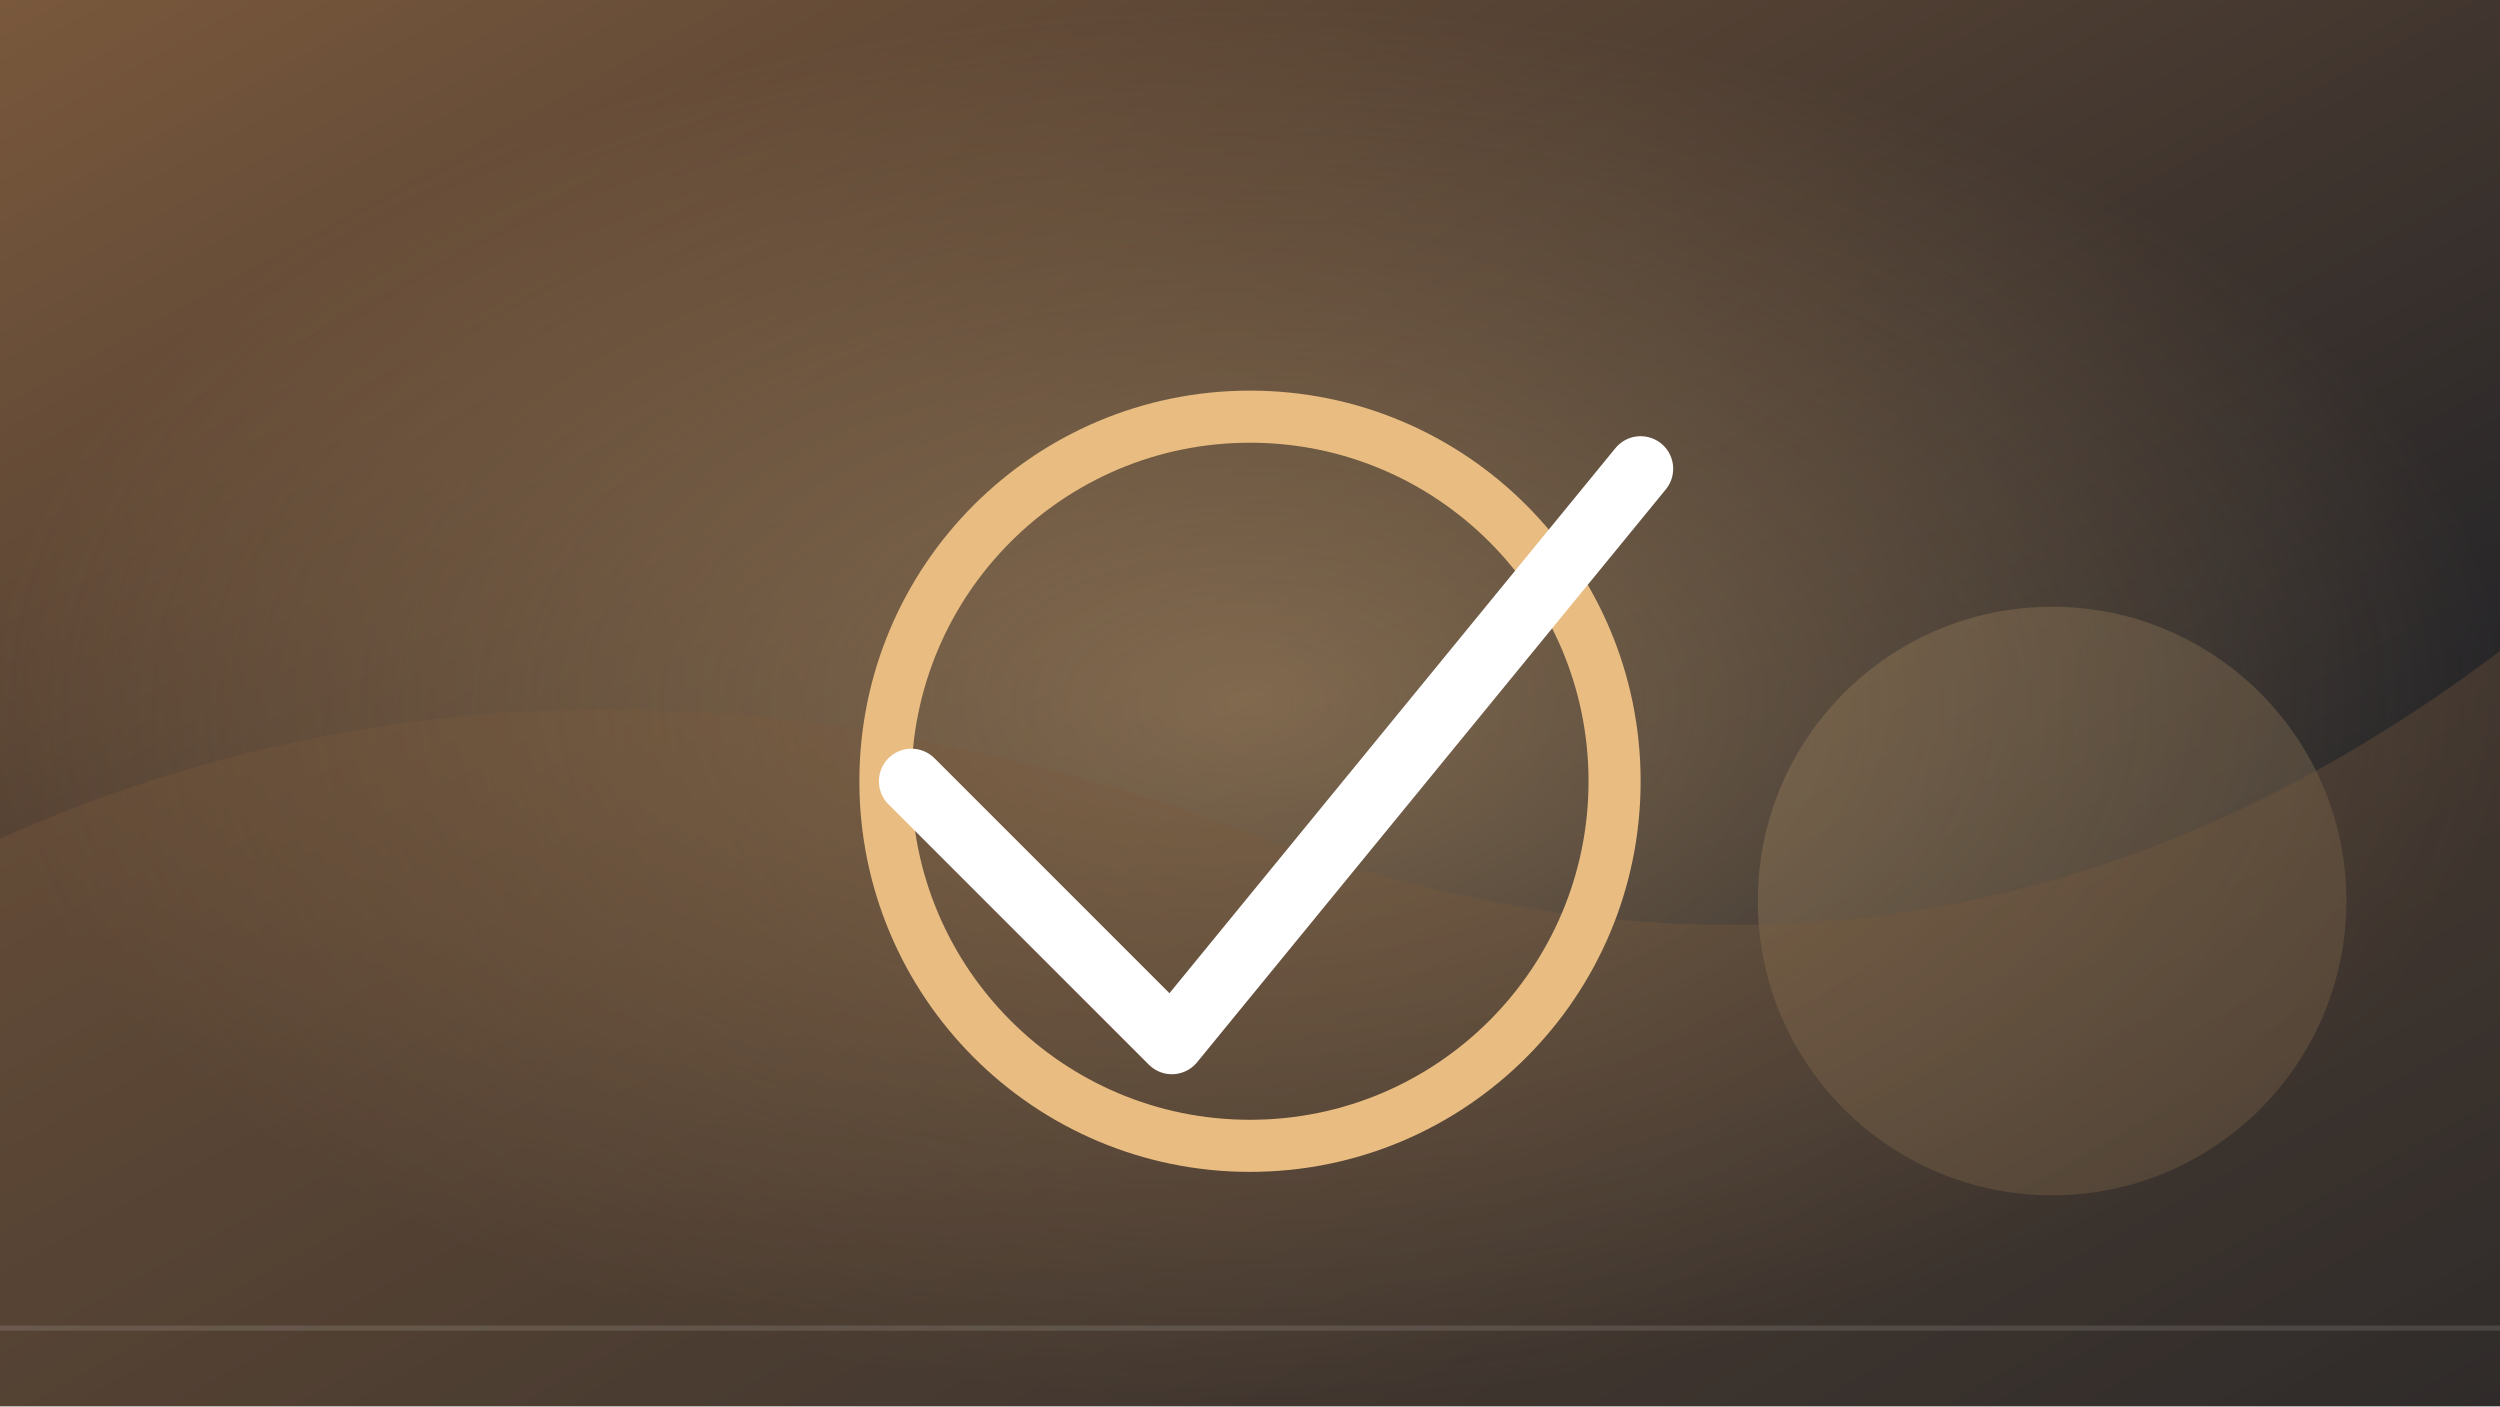
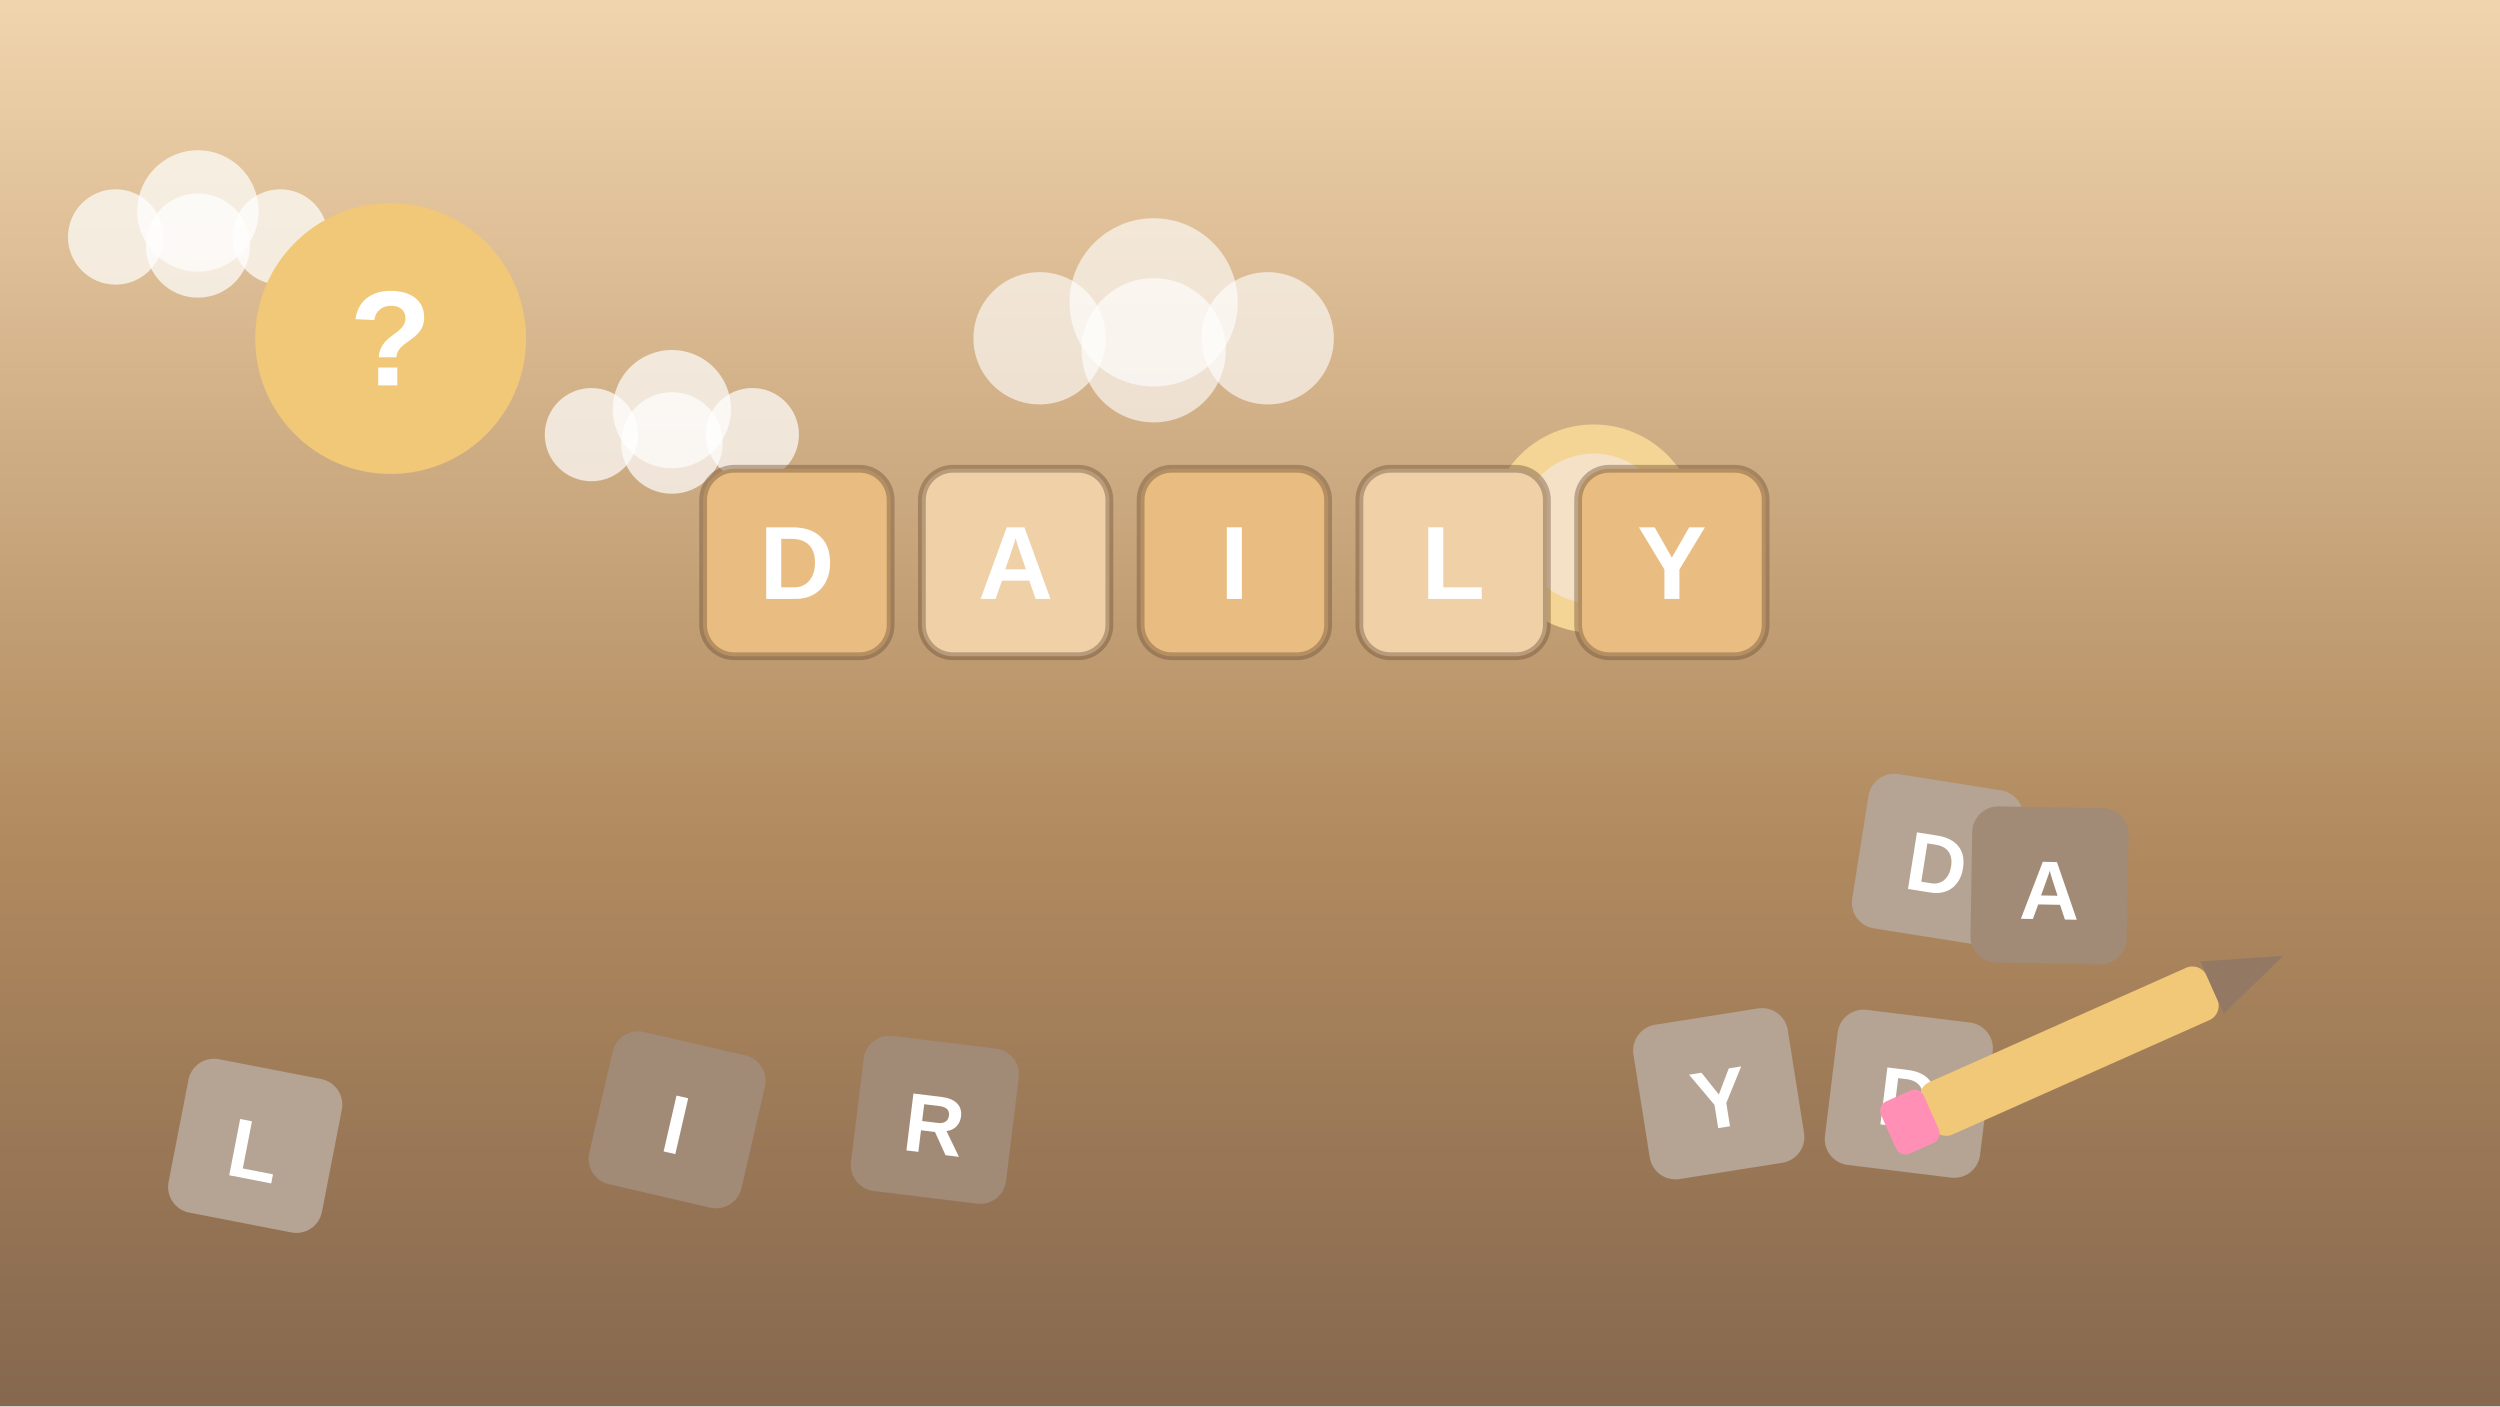
<svg xmlns="http://www.w3.org/2000/svg" width="960" height="540" viewBox="0 0 960 540">
  <defs>
-     <linearGradient id="bg" x1="0" y1="0" x2="1" y2="1">
-       <stop stop-color="#79583c" />
-       <stop offset="1" stop-color="#081321" />
+     <linearGradient id="bg" x1="0" y1="0" x2="0" y2="1">
+       <stop offset="0" stop-color="#f0d4ad" />
+       <stop offset="0.6" stop-color="#b18a5f" />
+       <stop offset="1" stop-color="#86684f" />
    </linearGradient>
-     <radialGradient id="glow">
-       <stop stop-color="#e9bd82" stop-opacity=".38" />
-       <stop offset="1" stop-color="#e9bd82" stop-opacity="0" />
-     </radialGradient>
  </defs>
-   <rect width="960" height="540" fill="url(#bg)" />
-   <rect width="960" height="540" fill="url(#glow)" />
-   <circle cx="788" cy="346" r="113" fill="#e9bd82" opacity=".18" />
-   <path d="M0 322 Q220 224 480 320 T960 250 V540 H0Z" fill="#79583c" opacity=".35" />
-   <circle cx="480" cy="300" r="140" fill="none" stroke="#e9bd82" stroke-width="20" />
-   <path d="M350 300 L450 400 L630 180" stroke="#fff" stroke-width="25" fill="none" stroke-linecap="round" stroke-linejoin="round" />
-   <path d="M0 510 H960" stroke="#fff" stroke-opacity=".12" stroke-width="2" />
+   <rect x="0" y="0" width="960" height="540" fill="url(#bg)" />
+   <circle cx="612" cy="203" r="40" fill="#f5d596" />
+   <circle cx="612" cy="203" r="28.8" fill="#f5e1c6" />
+   <circle cx="227.1" cy="166.9" r="17.9" fill="#ffffff" opacity="0.69" />
+   <circle cx="258.0" cy="157.1" r="22.7" fill="#ffffff" opacity="0.69" />
+   <circle cx="288.9" cy="166.9" r="17.9" fill="#ffffff" opacity="0.69" />
+   <circle cx="258.0" cy="170.1" r="19.5" fill="#ffffff" opacity="0.69" />
+   <circle cx="399.2" cy="129.9" r="25.4" fill="#ffffff" opacity="0.61" />
+   <circle cx="443.0" cy="116.1" r="32.3" fill="#ffffff" opacity="0.61" />
+   <circle cx="486.8" cy="129.9" r="25.4" fill="#ffffff" opacity="0.61" />
+   <circle cx="443.0" cy="134.5" r="27.7" fill="#ffffff" opacity="0.61" />
+   <circle cx="44.4" cy="91.0" r="18.3" fill="#ffffff" opacity="0.7" />
+   <circle cx="76.0" cy="81.0" r="23.3" fill="#ffffff" opacity="0.7" />
+   <circle cx="107.6" cy="91.0" r="18.3" fill="#ffffff" opacity="0.7" />
+   <circle cx="76.0" cy="94.3" r="20.0" fill="#ffffff" opacity="0.7" />
+   <rect x="270" y="180" width="72" height="72" fill="#e9bd82" rx="12" />
+   <rect x="270" y="180" width="72" height="72" fill="none" rx="12" stroke="#664a33" stroke-width="3" opacity=".4" />
+   <text x="306" y="230" font-family="Arial, Helvetica, sans-serif" font-size="40" font-weight="bold" fill="#ffffff" text-anchor="middle">D</text>
+   <rect x="354" y="180" width="72" height="72" fill="#efd0a7" rx="12" />
+   <rect x="354" y="180" width="72" height="72" fill="none" rx="12" stroke="#664a33" stroke-width="3" opacity=".4" />
+   <text x="390" y="230" font-family="Arial, Helvetica, sans-serif" font-size="40" font-weight="bold" fill="#ffffff" text-anchor="middle">A</text>
+   <rect x="438" y="180" width="72" height="72" fill="#e9bd82" rx="12" />
+   <rect x="438" y="180" width="72" height="72" fill="none" rx="12" stroke="#664a33" stroke-width="3" opacity=".4" />
+   <text x="474" y="230" font-family="Arial, Helvetica, sans-serif" font-size="40" font-weight="bold" fill="#ffffff" text-anchor="middle">I</text>
+   <rect x="522" y="180" width="72" height="72" fill="#efd0a7" rx="12" />
+   <rect x="522" y="180" width="72" height="72" fill="none" rx="12" stroke="#664a33" stroke-width="3" opacity=".4" />
+   <text x="558" y="230" font-family="Arial, Helvetica, sans-serif" font-size="40" font-weight="bold" fill="#ffffff" text-anchor="middle">L</text>
+   <rect x="606" y="180" width="72" height="72" fill="#e9bd82" rx="12" />
+   <rect x="606" y="180" width="72" height="72" fill="none" rx="12" stroke="#664a33" stroke-width="3" opacity=".4" />
+   <text x="642" y="230" font-family="Arial, Helvetica, sans-serif" font-size="40" font-weight="bold" fill="#ffffff" text-anchor="middle">Y</text>
+   <g transform="rotate(-9 660 420)">
+     <rect x="630" y="390" width="60" height="60" rx="10" fill="#b5a393" />
+     <text x="660" y="433" font-family="Arial, Helvetica, sans-serif" font-size="32" font-weight="bold" fill="#ffffff" text-anchor="middle">Y</text>
+   </g>
+   <g transform="rotate(7 359 430)">
+     <rect x="329" y="400" width="60" height="60" rx="10" fill="#a18a76" />
+     <text x="359" y="443" font-family="Arial, Helvetica, sans-serif" font-size="32" font-weight="bold" fill="#ffffff" text-anchor="middle">R</text>
+   </g>
+   <g transform="rotate(9 744 330)">
+     <rect x="714" y="300" width="60" height="60" rx="10" fill="#b5a393" />
+     <text x="744" y="343" font-family="Arial, Helvetica, sans-serif" font-size="32" font-weight="bold" fill="#ffffff" text-anchor="middle">D</text>
+   </g>
+   <g transform="rotate(13 260 430)">
+     <rect x="230" y="400" width="60" height="60" rx="10" fill="#a18a76" />
+     <text x="260" y="443" font-family="Arial, Helvetica, sans-serif" font-size="32" font-weight="bold" fill="#ffffff" text-anchor="middle">I</text>
+   </g>
+   <g transform="rotate(11 98 440)">
+     <rect x="68" y="410" width="60" height="60" rx="10" fill="#b5a393" />
+     <text x="98" y="453" font-family="Arial, Helvetica, sans-serif" font-size="32" font-weight="bold" fill="#ffffff" text-anchor="middle">L</text>
+   </g>
+   <g transform="rotate(1 787 340)">
+     <rect x="757" y="310" width="60" height="60" rx="10" fill="#a18a76" />
+     <text x="787" y="353" font-family="Arial, Helvetica, sans-serif" font-size="32" font-weight="bold" fill="#ffffff" text-anchor="middle">A</text>
+   </g>
+   <g transform="rotate(7 733 420)">
+     <rect x="703" y="390" width="60" height="60" rx="10" fill="#b5a393" />
+     <text x="733" y="433" font-family="Arial, Helvetica, sans-serif" font-size="32" font-weight="bold" fill="#ffffff" text-anchor="middle">D</text>
+   </g>
+   <g transform="rotate(-24 780 420)">
+     <rect x="740" y="400" width="120" height="22" rx="6" fill="#f1c778" />
+     <polygon points="860,400 890,411 860,422" fill="#937963" />
+     <rect x="724" y="400" width="18" height="22" rx="4" fill="#ff8fb5" />
+   </g>
+   <circle cx="150" cy="130" r="52" fill="#f1c778" />
+   <text x="150" y="148" font-family="Arial, Helvetica, sans-serif" font-size="52" font-weight="bold" fill="#ffffff" text-anchor="middle">?</text>
</svg>
